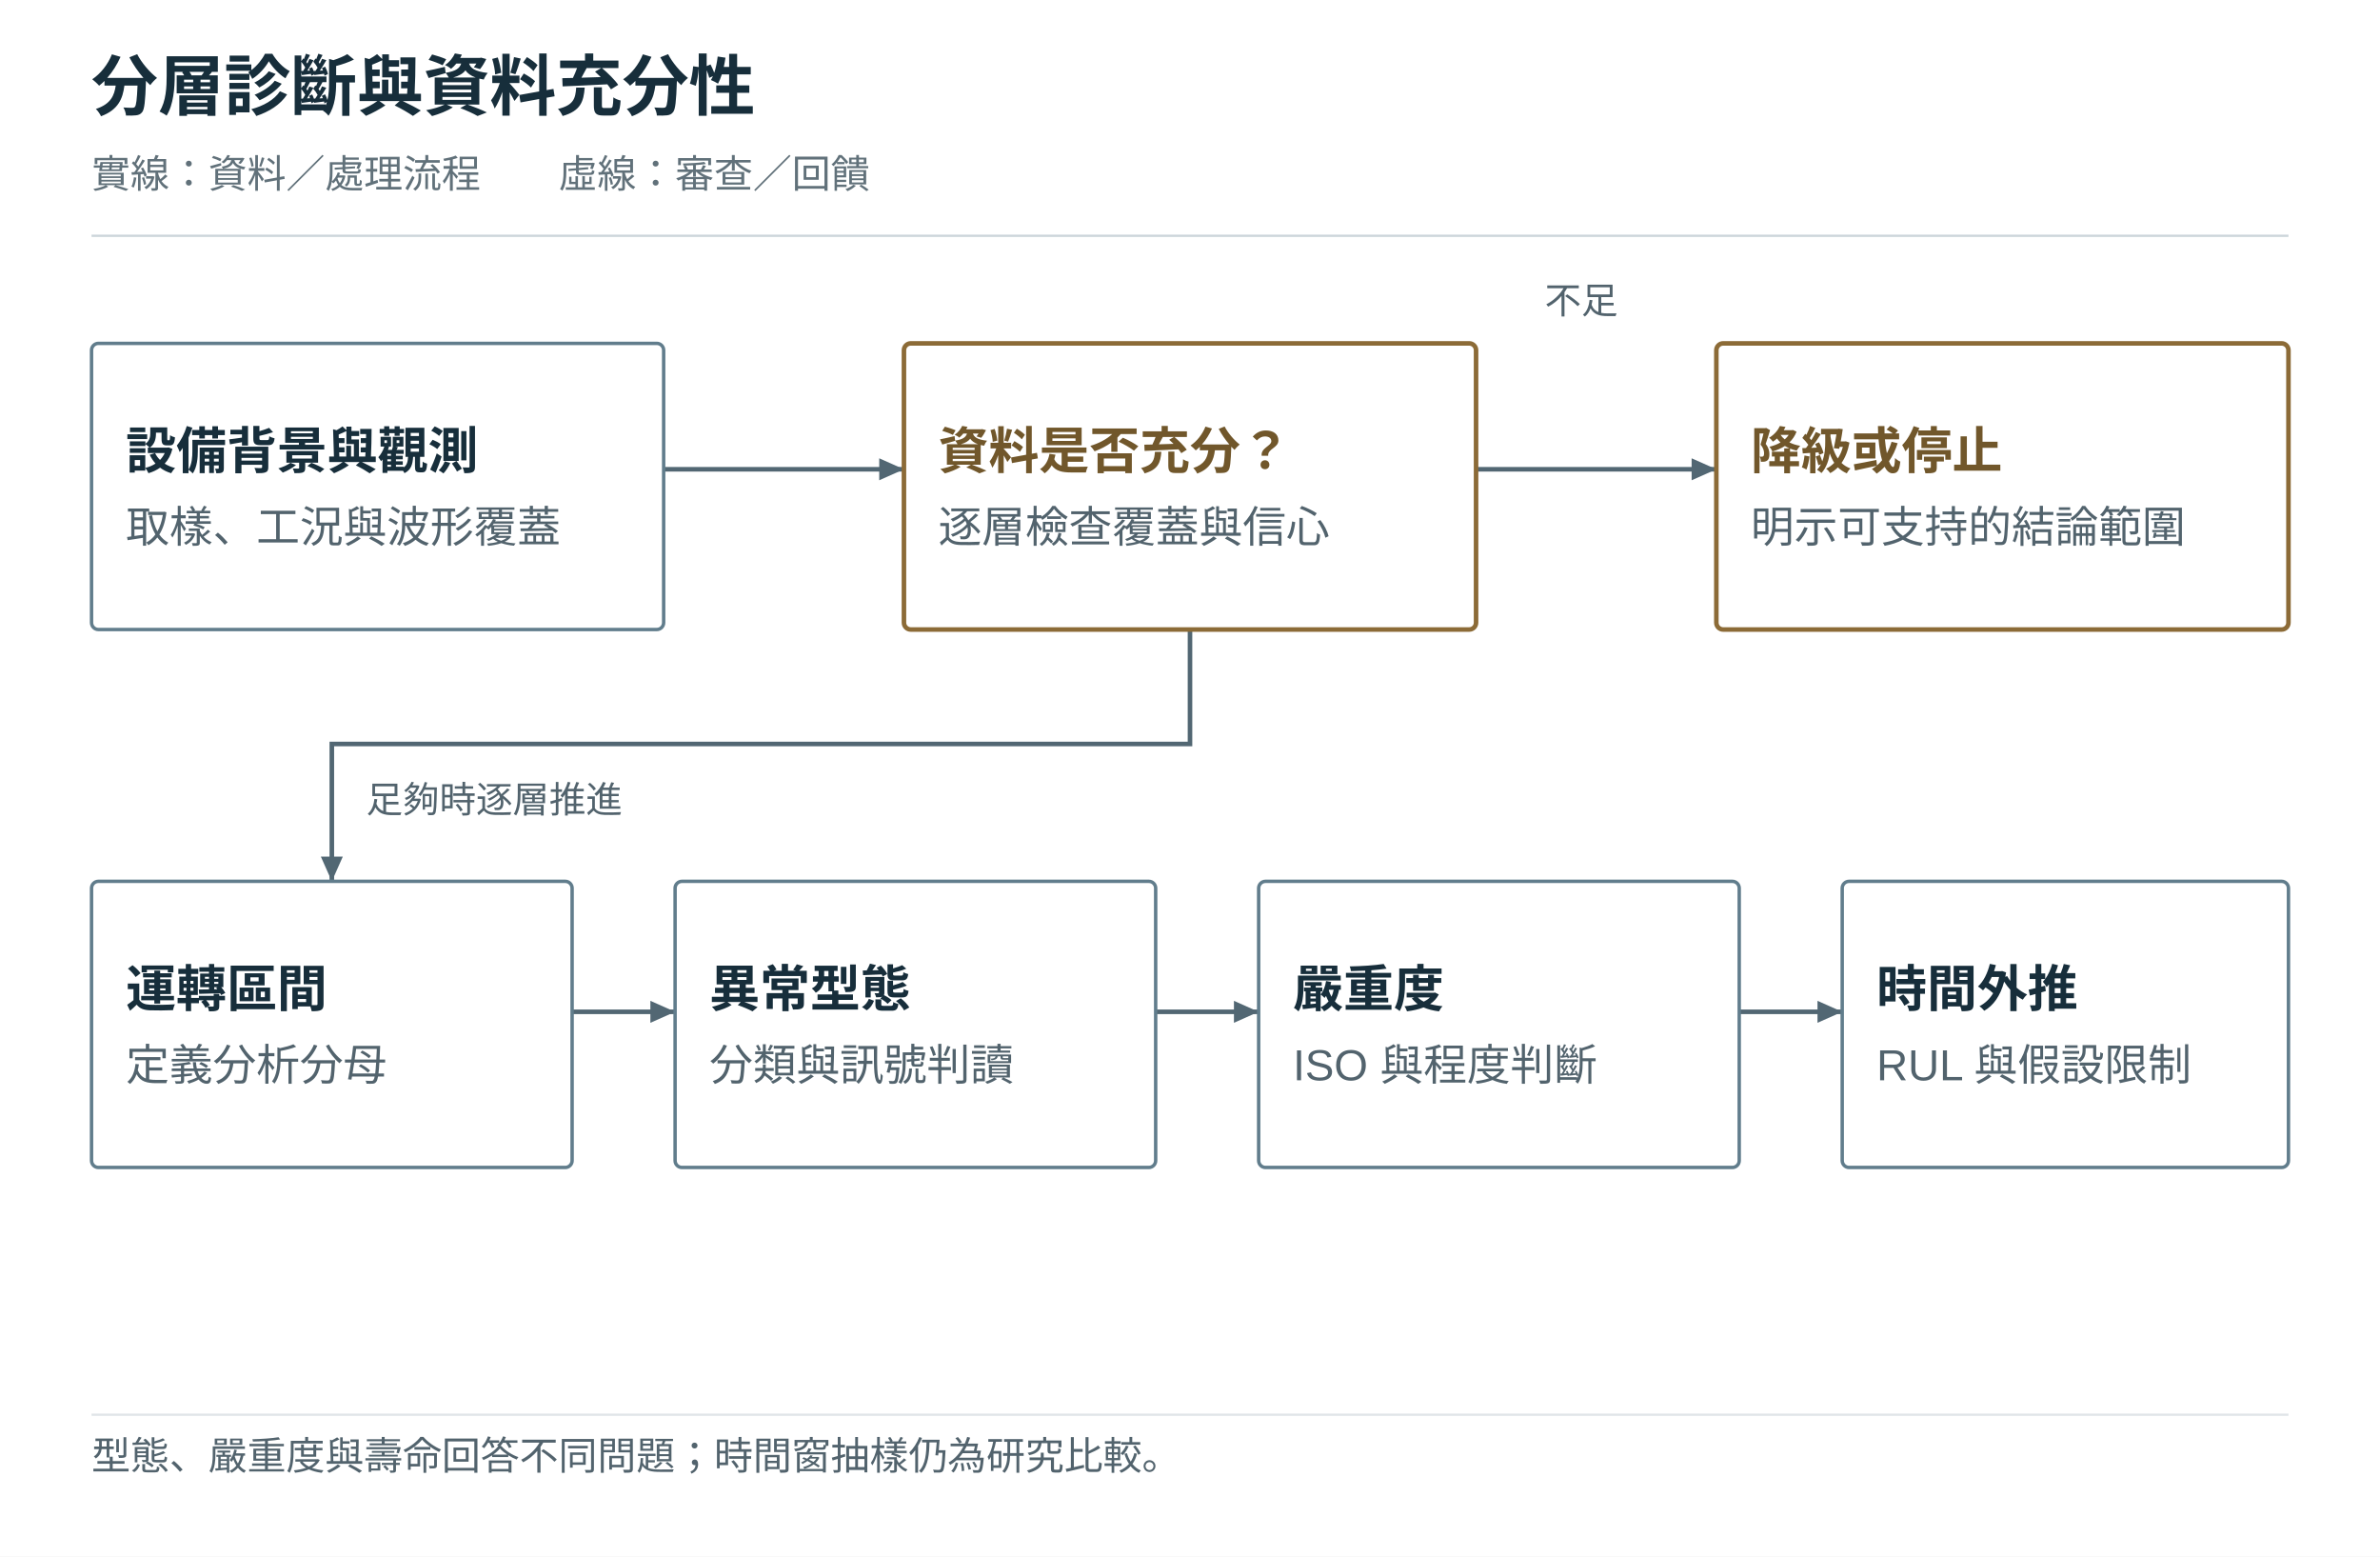
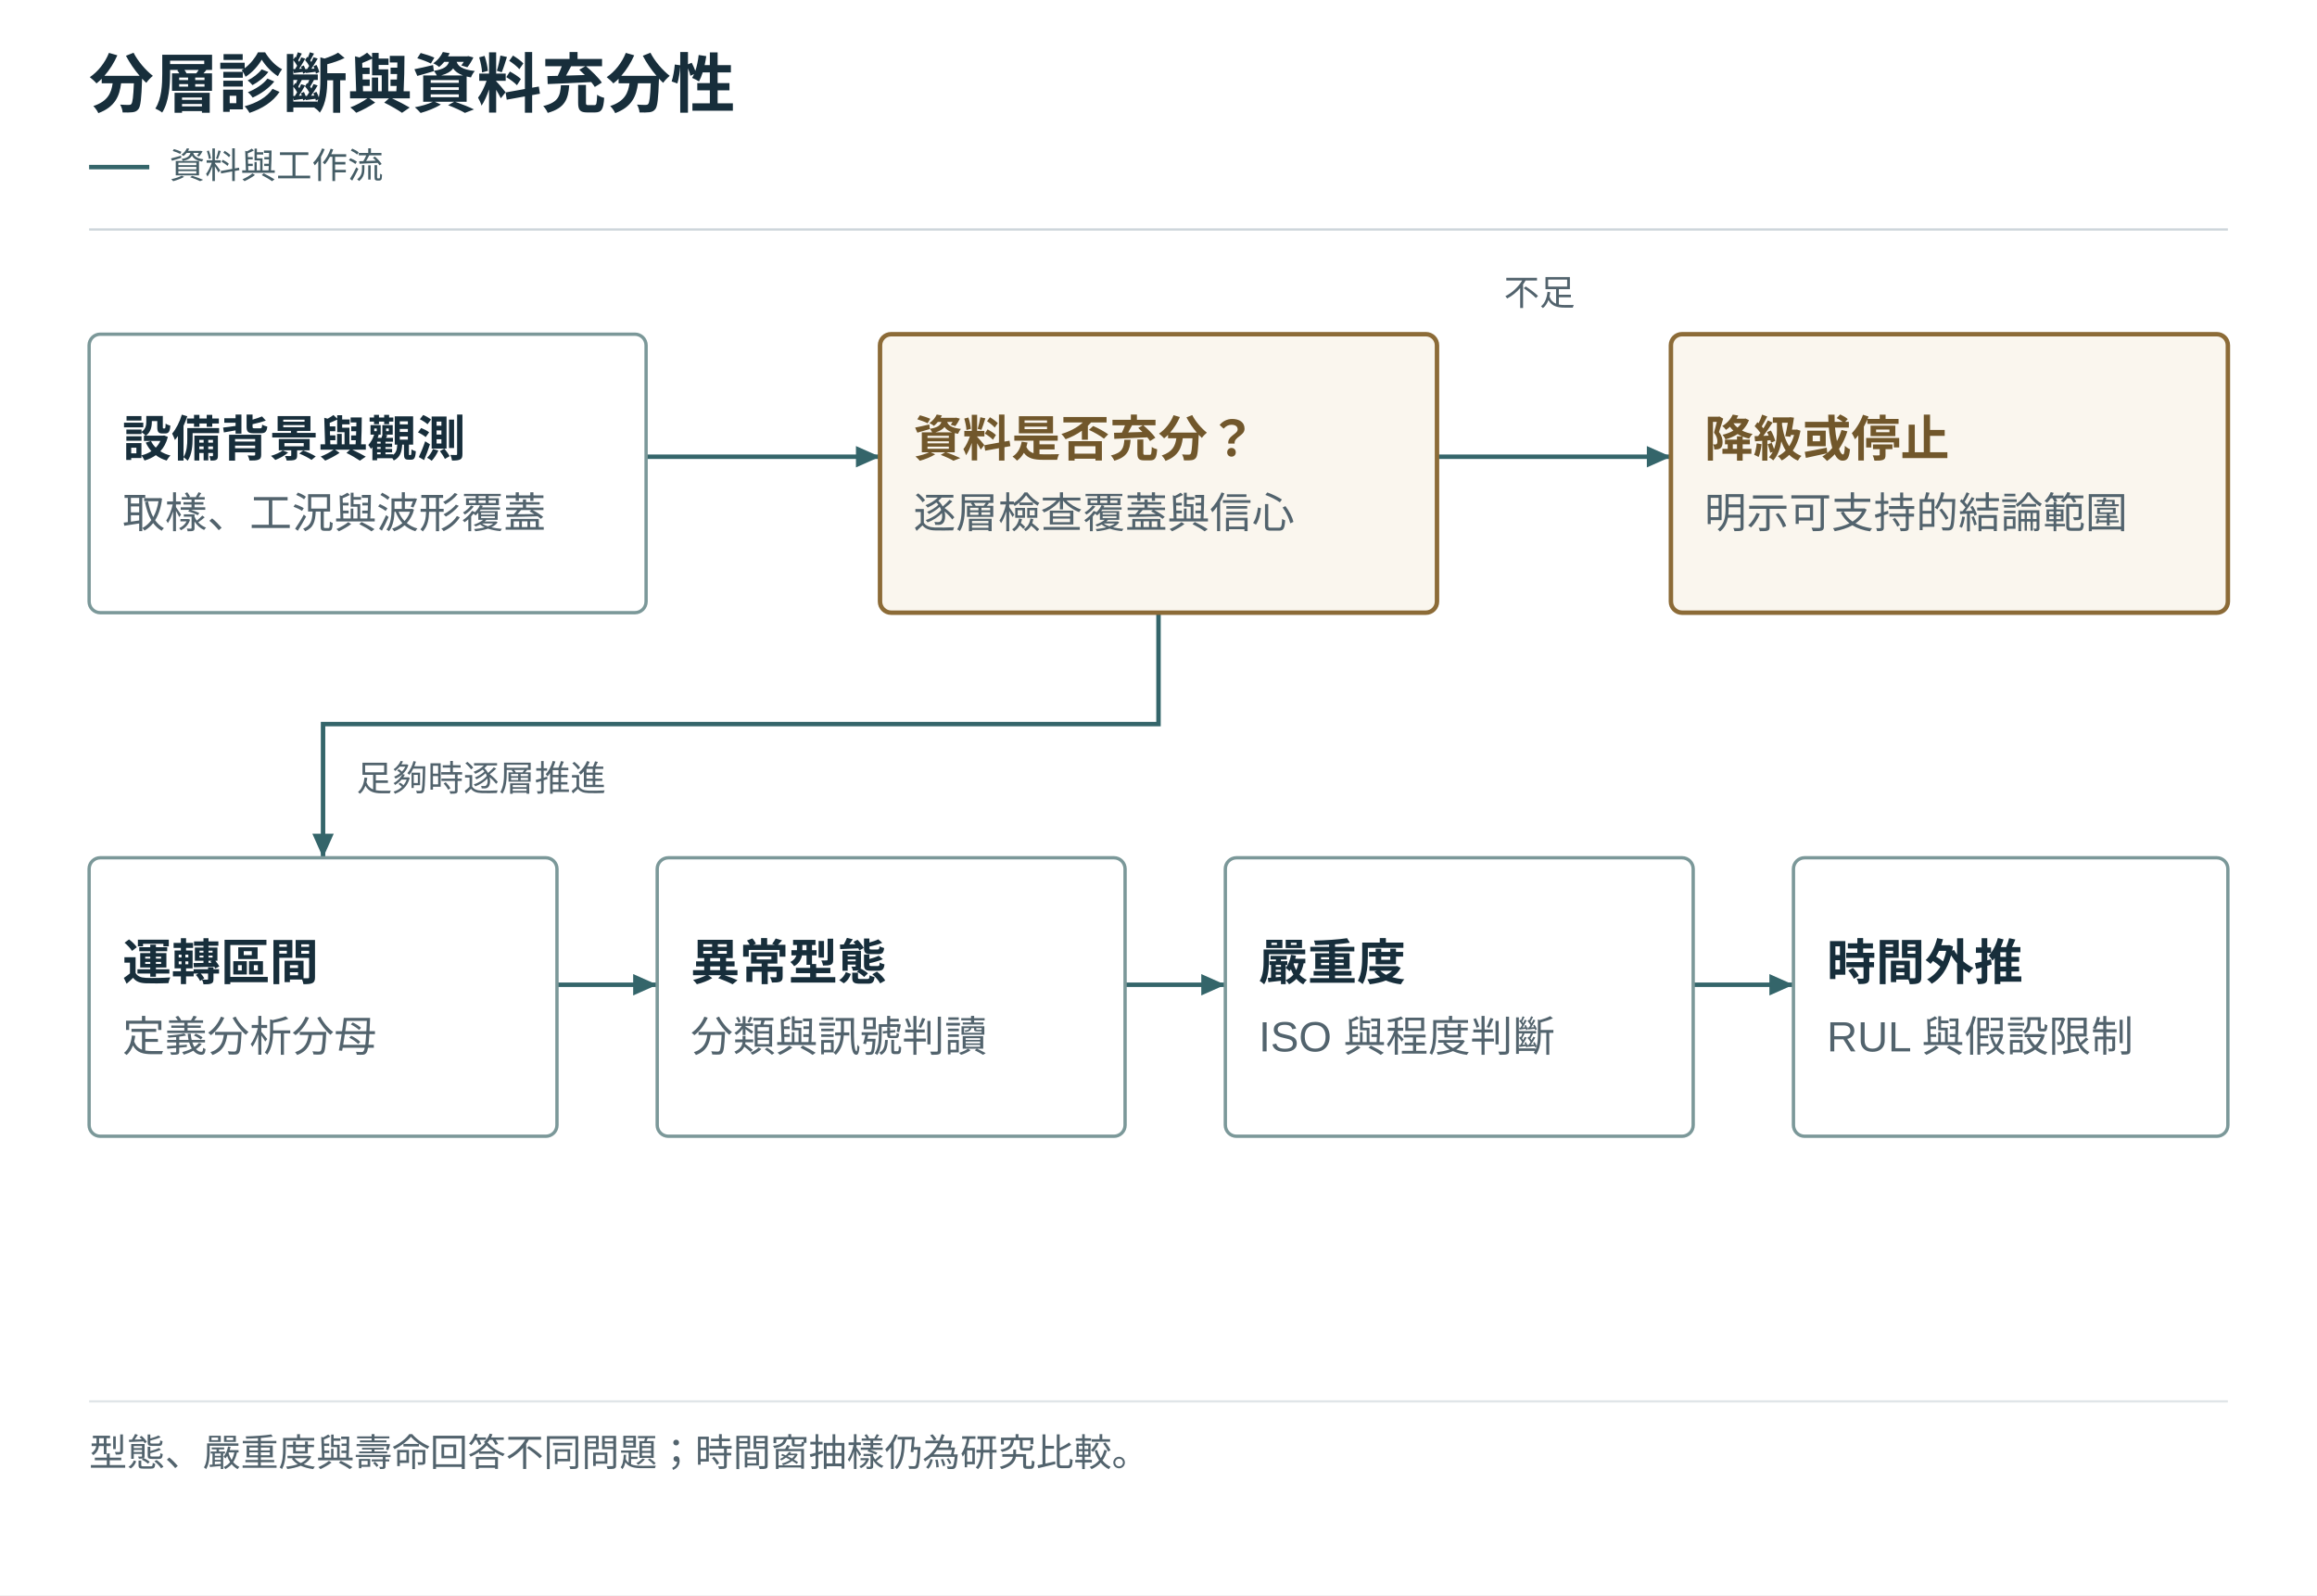
- <svg xmlns="http://www.w3.org/2000/svg" viewBox="0 0 1040 680" role="img" aria-labelledby="title desc" lang="zh-Hant">
+ <svg xmlns="http://www.w3.org/2000/svg" viewBox="0 0 1040 716" role="img" aria-labelledby="title desc" lang="zh-Hant">
  <defs>
    <marker id="industrial-diagnostics-zh" viewBox="0 0 10 10" refX="9" refY="5" markerWidth="6" markerHeight="6" orient="auto">
-       <path d="M0 1L9 5L0 9Z" fill="#526773" />
+       <path d="M0 1L9 5L0 9Z" fill="context-stroke" />
    </marker>
  </defs>
-   <rect width="1040" height="680" fill="#fff" />
+   <rect width="1040" height="716" fill="#fff" />
  <g font-family="Arial,Microsoft JhengHei,sans-serif">
    <text x="40" y="48" fill="#172e3b" font-size="29" font-weight="600">
      <tspan x="40" dy="0">分層診斷與資料充分性</tspan>
    </text>
-     <text x="40" y="82" fill="#61717a" font-size="17">
-       <tspan x="40" dy="0">實線：資料／處理流程　　虛線：審查／回饋</tspan>
+     <path d="M40 75H67" stroke="#34656a" stroke-width="2" />
+     <text x="76" y="80" fill="#455d66" font-size="16">
+       <tspan x="76" dy="0">資料與工作流</tspan>
    </text>
    <path d="M40 103H1000" stroke="#ccd5da" />
-     <path d="M290 205H395" fill="none" stroke="#526773" stroke-width="2" marker-end="url(#industrial-diagnostics-zh)" />
-     <path d="M645 205H750" fill="none" stroke="#526773" stroke-width="2" marker-end="url(#industrial-diagnostics-zh)" />
-     <path d="M520 260V325H145V385" fill="none" stroke="#526773" stroke-width="2" marker-end="url(#industrial-diagnostics-zh)" />
-     <path d="M250 442H295" fill="none" stroke="#526773" stroke-width="2" marker-end="url(#industrial-diagnostics-zh)" />
-     <path d="M505 442H550" fill="none" stroke="#526773" stroke-width="2" marker-end="url(#industrial-diagnostics-zh)" />
-     <path d="M760 442H805" fill="none" stroke="#526773" stroke-width="2" marker-end="url(#industrial-diagnostics-zh)" />
-     <rect x="40" y="150" width="250" height="125" rx="3" fill="#fff" stroke="#617d8c" stroke-width="1.5" />
+     <path d="M290 205H395" fill="none" stroke="#34656a" stroke-width="2" marker-end="url(#industrial-diagnostics-zh)" />
+     <path d="M645 205H750" fill="none" stroke="#34656a" stroke-width="2" marker-end="url(#industrial-diagnostics-zh)" />
+     <path d="M520 260V325H145V385" fill="none" stroke="#34656a" stroke-width="2" marker-end="url(#industrial-diagnostics-zh)" />
+     <path d="M250 442H295" fill="none" stroke="#34656a" stroke-width="2" marker-end="url(#industrial-diagnostics-zh)" />
+     <path d="M505 442H550" fill="none" stroke="#34656a" stroke-width="2" marker-end="url(#industrial-diagnostics-zh)" />
+     <path d="M760 442H805" fill="none" stroke="#34656a" stroke-width="2" marker-end="url(#industrial-diagnostics-zh)" />
+     <rect x="40" y="150" width="250" height="125" rx="5" fill="#fff" stroke="#7b9899" stroke-width="1.5" />
    <text x="55" y="204.76" fill="#172e3b" font-size="22" font-weight="600">
      <tspan x="55" dy="0">設備背景與觀測</tspan>
    </text>
    <text x="55" y="236.92" fill="#52636d" font-size="19">
      <tspan x="55" dy="0">取樣、工況與波形覆蓋</tspan>
    </text>
-     <rect x="395" y="150" width="250" height="125" rx="3" fill="#fff" stroke="#8c6b37" stroke-width="2" />
+     <rect x="395" y="150" width="250" height="125" rx="5" fill="#faf6ee" stroke="#8c6b37" stroke-width="2" />
    <text x="410" y="204.76" fill="#71572b" font-size="22" font-weight="600">
      <tspan x="410" dy="0">資料是否充分？</tspan>
    </text>
    <text x="410" y="236.92" fill="#52636d" font-size="19">
      <tspan x="410" dy="0">逐層檢查覆蓋與信心</tspan>
    </text>
-     <rect x="750" y="150" width="250" height="125" rx="3" fill="#fff" stroke="#8c6b37" stroke-width="2" />
+     <rect x="750" y="150" width="250" height="125" rx="5" fill="#faf6ee" stroke="#8c6b37" stroke-width="2" />
    <text x="765" y="204.76" fill="#71572b" font-size="22" font-weight="600">
      <tspan x="765" dy="0">降級或停止</tspan>
    </text>
    <text x="765" y="236.92" fill="#52636d" font-size="19">
      <tspan x="765" dy="0">明示可支持的結論範圍</tspan>
    </text>
-     <rect x="40" y="385" width="210" height="125" rx="3" fill="#fff" stroke="#617d8c" stroke-width="1.5" />
+     <rect x="40" y="385" width="210" height="125" rx="5" fill="#fff" stroke="#7b9899" stroke-width="1.5" />
    <text x="55" y="439.76" fill="#172e3b" font-size="22" font-weight="600">
      <tspan x="55" dy="0">運轉區間</tspan>
    </text>
    <text x="55" y="471.92" fill="#52636d" font-size="19">
      <tspan x="55" dy="0">定義分析分母</tspan>
    </text>
-     <rect x="295" y="385" width="210" height="125" rx="3" fill="#fff" stroke="#617d8c" stroke-width="1.5" />
+     <rect x="295" y="385" width="210" height="125" rx="5" fill="#fff" stroke="#7b9899" stroke-width="1.5" />
    <text x="310" y="439.76" fill="#172e3b" font-size="22" font-weight="600">
      <tspan x="310" dy="0">異常型態</tspan>
    </text>
    <text x="310" y="471.92" fill="#52636d" font-size="19">
      <tspan x="310" dy="0">分類與訊號判讀</tspan>
    </text>
-     <rect x="550" y="385" width="210" height="125" rx="3" fill="#fff" stroke="#617d8c" stroke-width="1.5" />
+     <rect x="550" y="385" width="210" height="125" rx="5" fill="#fff" stroke="#7b9899" stroke-width="1.5" />
    <text x="565" y="439.76" fill="#172e3b" font-size="22" font-weight="600">
      <tspan x="565" dy="0">嚴重度</tspan>
    </text>
    <text x="565" y="471.92" fill="#52636d" font-size="19">
      <tspan x="565" dy="0">ISO 與程度判斷</tspan>
    </text>
-     <rect x="805" y="385" width="195" height="125" rx="3" fill="#fff" stroke="#617d8c" stroke-width="1.5" />
+     <rect x="805" y="385" width="195" height="125" rx="5" fill="#fff" stroke="#7b9899" stroke-width="1.5" />
    <text x="820" y="439.76" fill="#172e3b" font-size="22" font-weight="600">
      <tspan x="820" dy="0">時間外推</tspan>
    </text>
    <text x="820" y="471.92" fill="#52636d" font-size="19">
      <tspan x="820" dy="0">RUL 與假設限制</tspan>
    </text>
    <rect x="671" y="120" width="44" height="23.48" fill="#fff" />
    <text x="675" y="137" fill="#52636d" font-size="16">
      <tspan x="675" dy="0">不足</tspan>
    </text>
    <rect x="156" y="338" width="124" height="23.48" fill="#fff" />
    <text x="160" y="355" fill="#52636d" font-size="16">
      <tspan x="160" dy="0">足夠時逐層推進</tspan>
    </text>
-     <path d="M40 618H1000" stroke="#e0e5e8" />
-     <text x="40" y="642" fill="#52636d" font-size="17">
+     <path d="M40 629H1000" stroke="#e0e5e8" />
+     <text x="40" y="658" fill="#52636d" font-size="17">
      <tspan x="40" dy="0">型態、嚴重度與壽命回答不同問題；時間窗抽樣仍為研究比較。</tspan>
    </text>
  </g>
</svg>
